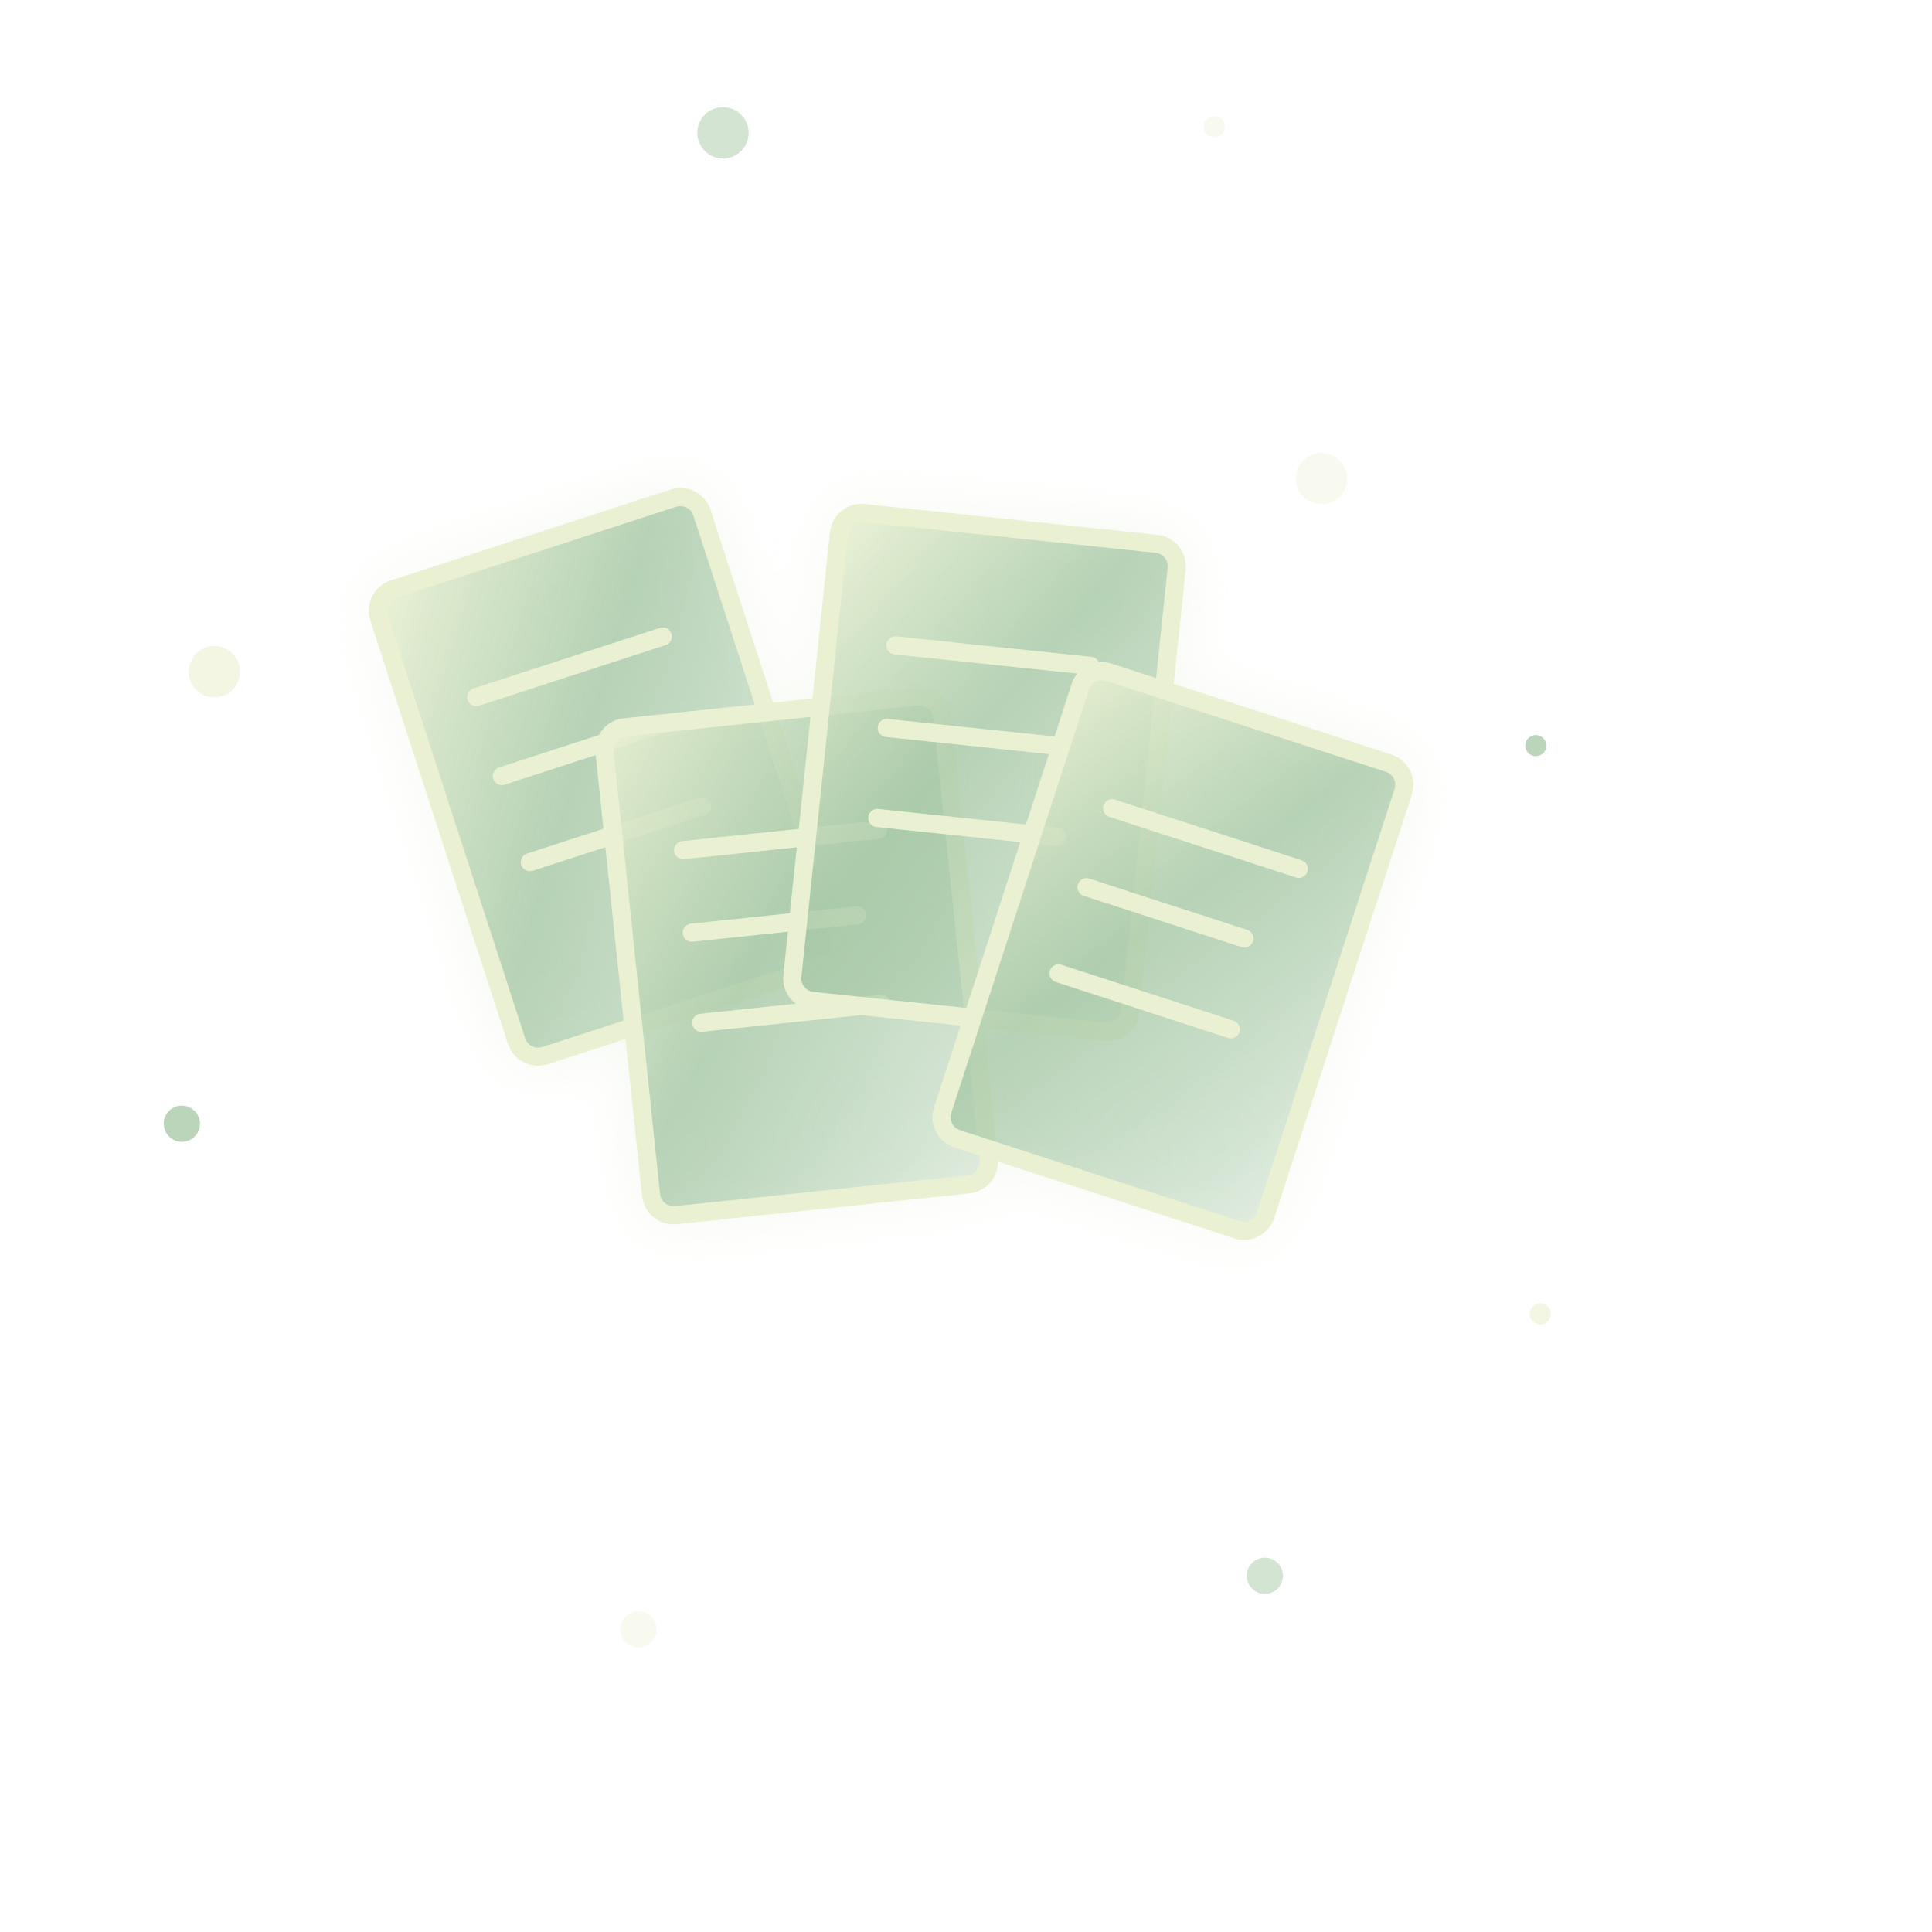
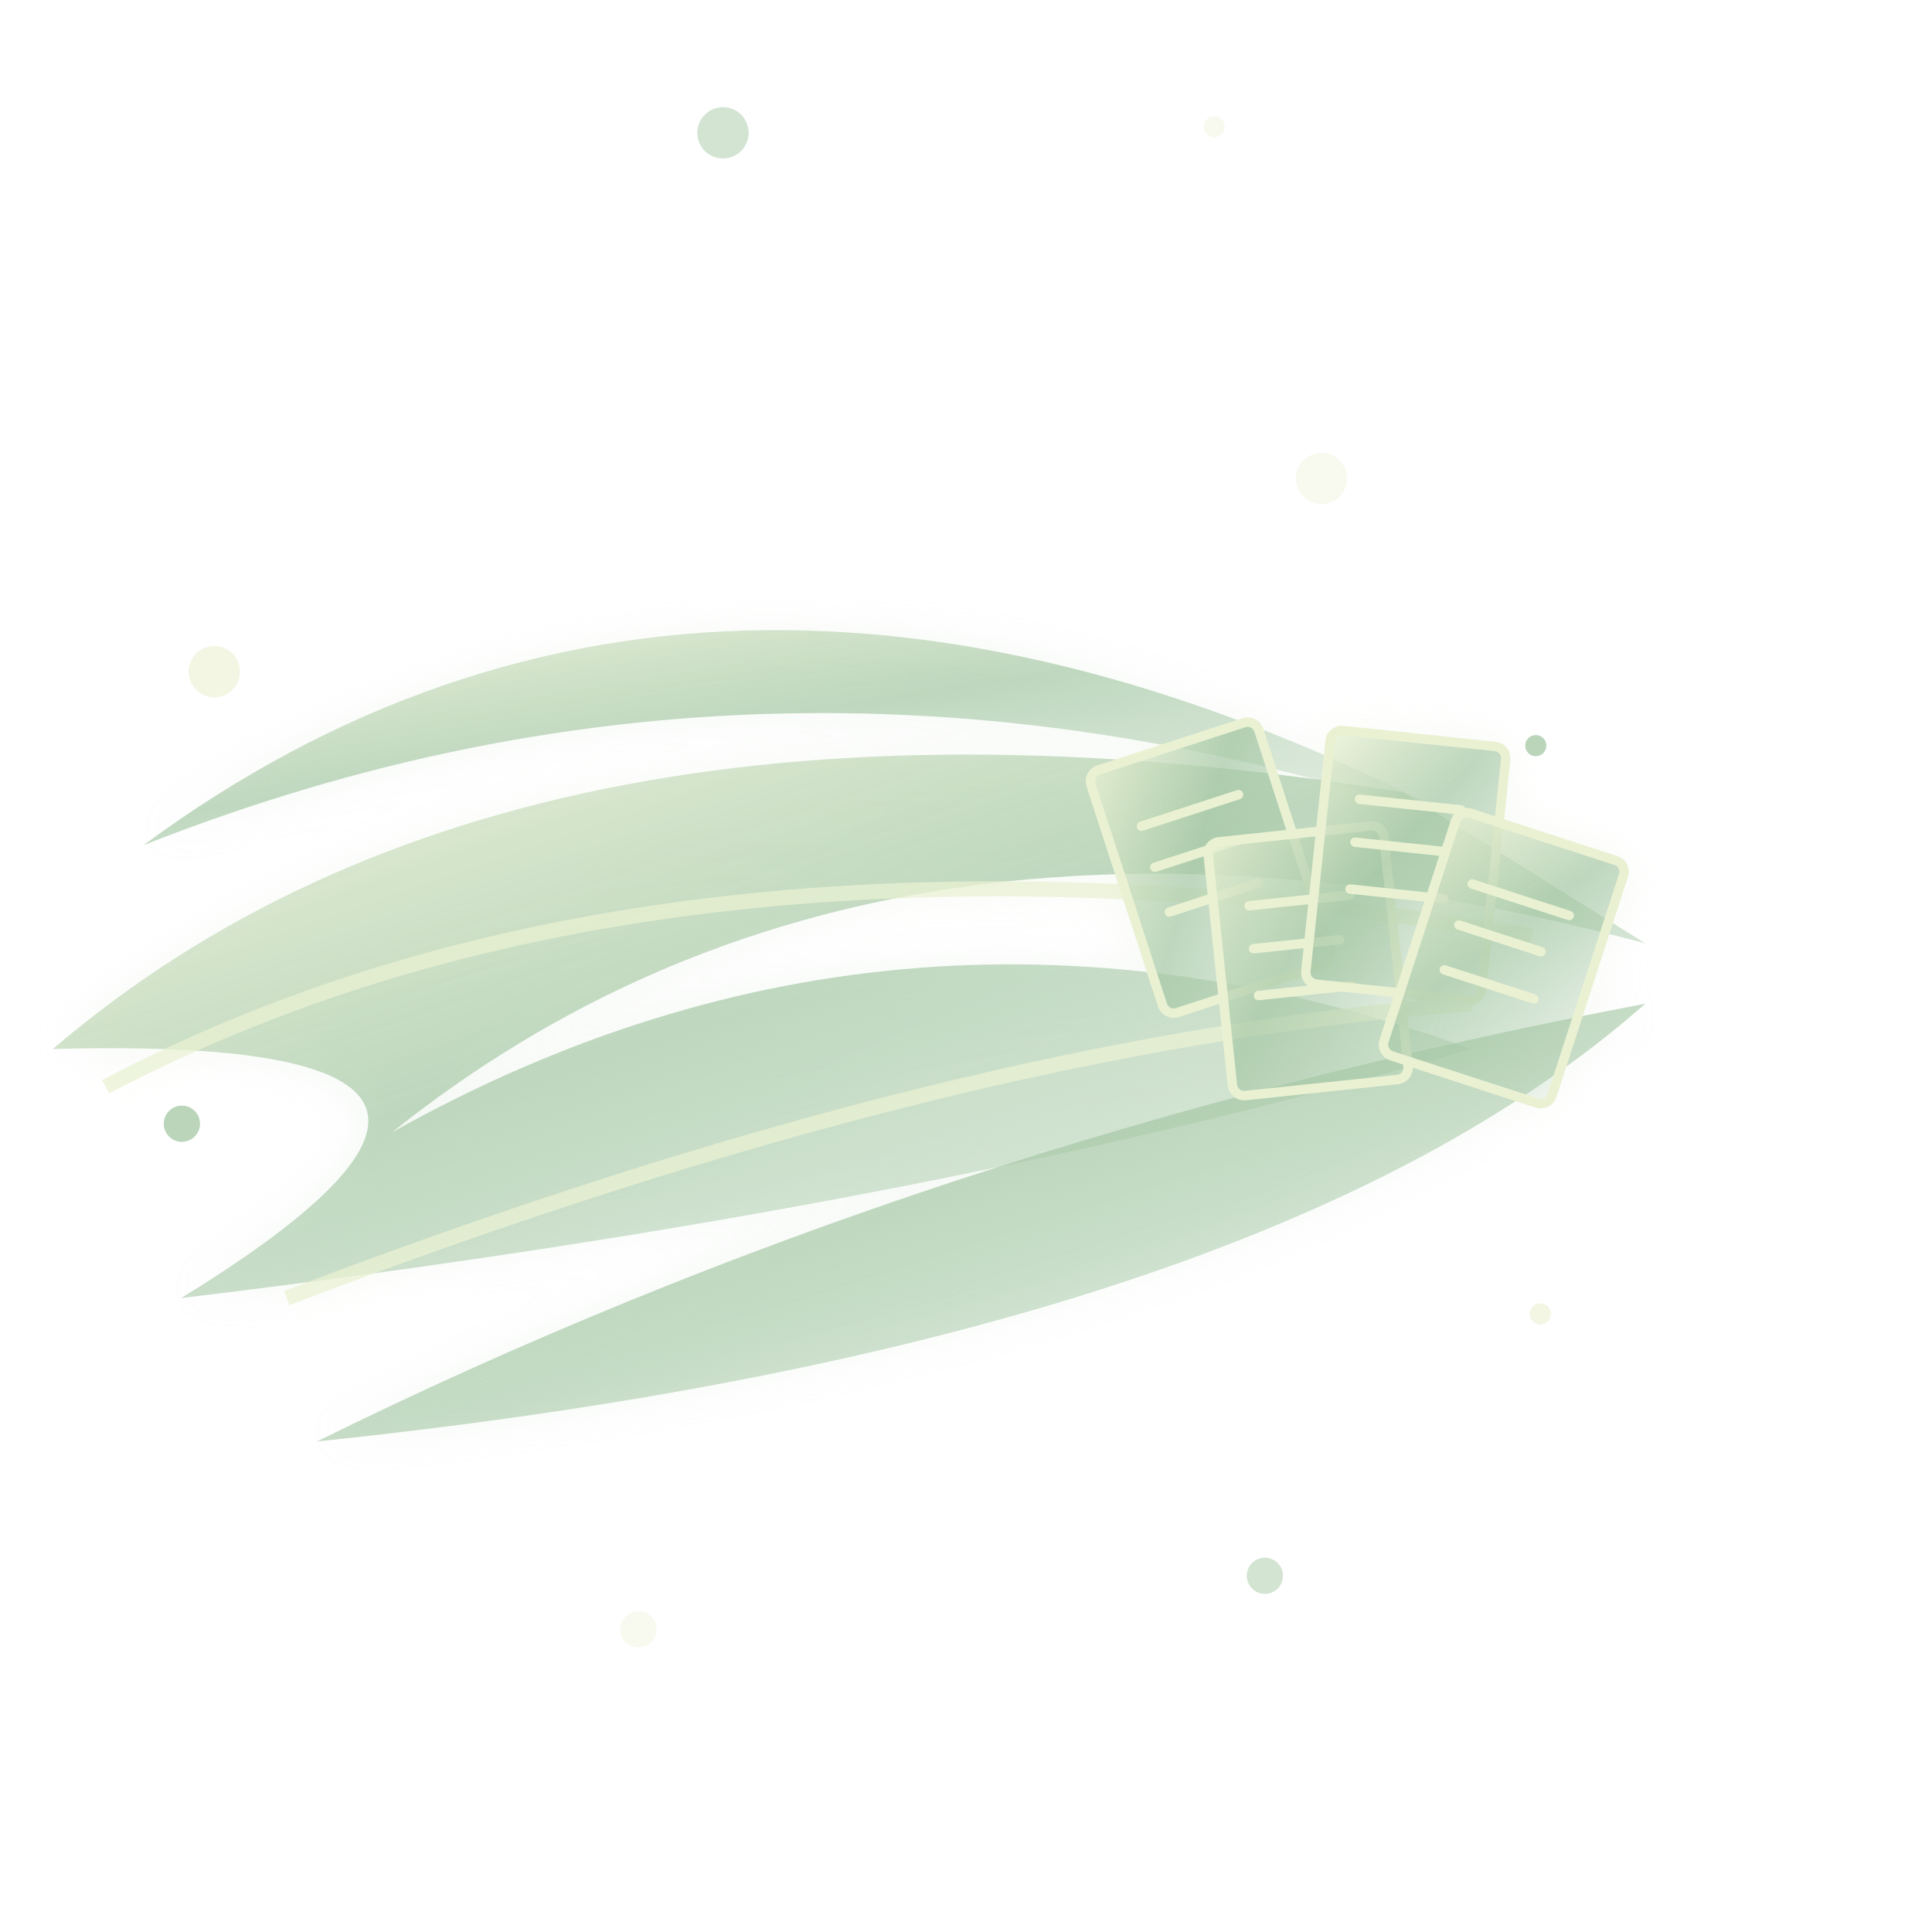
<svg xmlns="http://www.w3.org/2000/svg" width="512" height="512" viewBox="0 0 256 256">
  <defs>
    <linearGradient id="corpo" x1="0" y1="0" x2="1" y2="1">
-       <stop stop-color="#eaf1d3" stop-opacity=".9" />
-       <stop offset=".44" stop-color="#a6c8a6" stop-opacity=".78" />
-       <stop offset="1" stop-color="#a6c8a6" stop-opacity=".3" />
+       <stop stop-color="#eaf1d3" stop-opacity=".78" />
+       <stop offset=".44" stop-color="#a6c8a6" stop-opacity=".7" />
+       <stop offset="1" stop-color="#a6c8a6" stop-opacity=".14" />
    </linearGradient>
    <filter id="brilho" x="-30%" y="-30%" width="160%" height="160%">
-       <feGaussianBlur stdDeviation="4" />
+       <feGaussianBlur stdDeviation="3.2" />
    </filter>
  </defs>
-   <g opacity=".26" filter="url(#brilho)">
-     <g fill="url(#corpo)" stroke="#eaf1d3" stroke-width="2.4" stroke-linejoin="round" stroke-linecap="round">
-       <g transform="translate(58 70) rotate(-18 24 32)">
-         <rect x="0" y="0" width="45" height="65" rx="3" />
-         <path d="M9 17L35 17" fill="none" />
-         <path d="M9 28L31 28" fill="none" />
-         <path d="M9 40L33 40" fill="none" />
-       </g>
-       <g transform="translate(83 94) rotate(-6 24 32)">
-         <rect x="0" y="0" width="45" height="65" rx="3" />
-         <path d="M9 17L35 17" fill="none" />
-         <path d="M9 28L31 28" fill="none" />
-         <path d="M9 40L33 40" fill="none" />
-       </g>
-       <g transform="translate(108 70) rotate(6 24 32)">
-         <rect x="0" y="0" width="45" height="65" rx="3" />
-         <path d="M9 17L35 17" fill="none" />
-         <path d="M9 28L31 28" fill="none" />
-         <path d="M9 40L33 40" fill="none" />
-       </g>
-       <g transform="translate(133 94) rotate(18 24 32)">
-         <rect x="0" y="0" width="45" height="65" rx="3" />
-         <path d="M9 17L35 17" fill="none" />
-         <path d="M9 28L31 28" fill="none" />
-         <path d="M9 40L33 40" fill="none" />
+   <g opacity=".18" filter="url(#brilho)">
+     <g fill="url(#corpo)">
+       <path d="M7 139Q69 86 186 105L218 125Q117 98 52 150Q120 112 195 139Q124 160 24 172Q81 137 7 139Z" />
+       <path d="M19 112Q95 56 196 110Q105 78 19 112Z" />
+       <path d="M42 191Q123 151 218 133Q167 178 42 191Z" />
+     </g>
+     <g stroke="#eaf1d3" stroke-width="2" fill="none" opacity=".75">
+       <path d="M14 144Q88 105 203 124M38 172Q127 138 195 133" />
+     </g>
+     <g transform="translate(185 128) scale(0.52) translate(-128 -128)">
+       <g fill="url(#corpo)" stroke="#eaf1d3" stroke-width="2.4" stroke-linejoin="round" stroke-linecap="round">
+         <g transform="translate(58 70) rotate(-18 24 32)">
+           <rect x="0" y="0" width="45" height="65" rx="3" />
+           <path d="M9 17L35 17" fill="none" />
+           <path d="M9 28L31 28" fill="none" />
+           <path d="M9 40L33 40" fill="none" />
+         </g>
+         <g transform="translate(83 94) rotate(-6 24 32)">
+           <rect x="0" y="0" width="45" height="65" rx="3" />
+           <path d="M9 17L35 17" fill="none" />
+           <path d="M9 28L31 28" fill="none" />
+           <path d="M9 40L33 40" fill="none" />
+         </g>
+         <g transform="translate(108 70) rotate(6 24 32)">
+           <rect x="0" y="0" width="45" height="65" rx="3" />
+           <path d="M9 17L35 17" fill="none" />
+           <path d="M9 28L31 28" fill="none" />
+           <path d="M9 40L33 40" fill="none" />
+         </g>
+         <g transform="translate(133 94) rotate(18 24 32)">
+           <rect x="0" y="0" width="45" height="65" rx="3" />
+           <path d="M9 17L35 17" fill="none" />
+           <path d="M9 28L31 28" fill="none" />
+           <path d="M9 40L33 40" fill="none" />
+         </g>
      </g>
    </g>
  </g>
-   <g transform="translate(128 128) scale(1) translate(-128 -128)">
+   <g fill="url(#corpo)">
+     <path d="M7 139Q69 86 186 105L218 125Q117 98 52 150Q120 112 195 139Q124 160 24 172Q81 137 7 139Z" />
+     <path d="M19 112Q95 56 196 110Q105 78 19 112Z" />
+     <path d="M42 191Q123 151 218 133Q167 178 42 191Z" />
+   </g>
+   <g stroke="#eaf1d3" stroke-width="2" fill="none" opacity=".75">
+     <path d="M14 144Q88 105 203 124M38 172Q127 138 195 133" />
+   </g>
+   <g transform="translate(185 128) scale(0.52) translate(-128 -128)">
    <g fill="url(#corpo)" stroke="#eaf1d3" stroke-width="2.4" stroke-linejoin="round" stroke-linecap="round">
      <g transform="translate(58 70) rotate(-18 24 32)">
        <rect x="0" y="0" width="45" height="65" rx="3" />
        <path d="M9 17L35 17" fill="none" />
        <path d="M9 28L31 28" fill="none" />
        <path d="M9 40L33 40" fill="none" />
      </g>
      <g transform="translate(83 94) rotate(-6 24 32)">
        <rect x="0" y="0" width="45" height="65" rx="3" />
        <path d="M9 17L35 17" fill="none" />
        <path d="M9 28L31 28" fill="none" />
        <path d="M9 40L33 40" fill="none" />
      </g>
      <g transform="translate(108 70) rotate(6 24 32)">
        <rect x="0" y="0" width="45" height="65" rx="3" />
        <path d="M9 17L35 17" fill="none" />
        <path d="M9 28L31 28" fill="none" />
        <path d="M9 40L33 40" fill="none" />
      </g>
      <g transform="translate(133 94) rotate(18 24 32)">
        <rect x="0" y="0" width="45" height="65" rx="3" />
        <path d="M9 17L35 17" fill="none" />
        <path d="M9 28L31 28" fill="none" />
        <path d="M9 40L33 40" fill="none" />
      </g>
    </g>
  </g>
  <circle cx="160.9" cy="16.8" r="1.4" fill="#eaf1d3" opacity="0.35" />
  <circle cx="167.6" cy="208.8" r="2.4" fill="#a6c8a6" opacity="0.49" />
  <circle cx="28.4" cy="89.0" r="3.4" fill="#eaf1d3" opacity="0.63" />
  <circle cx="203.5" cy="98.8" r="1.4" fill="#a6c8a6" opacity="0.77" />
  <circle cx="84.6" cy="215.9" r="2.4" fill="#eaf1d3" opacity="0.35" />
  <circle cx="95.8" cy="17.6" r="3.4" fill="#a6c8a6" opacity="0.49" />
  <circle cx="204.1" cy="174.1" r="1.4" fill="#eaf1d3" opacity="0.63" />
  <circle cx="24.1" cy="148.9" r="2.4" fill="#a6c8a6" opacity="0.77" />
  <circle cx="175.1" cy="63.4" r="3.4" fill="#eaf1d3" opacity="0.35" />
</svg>
